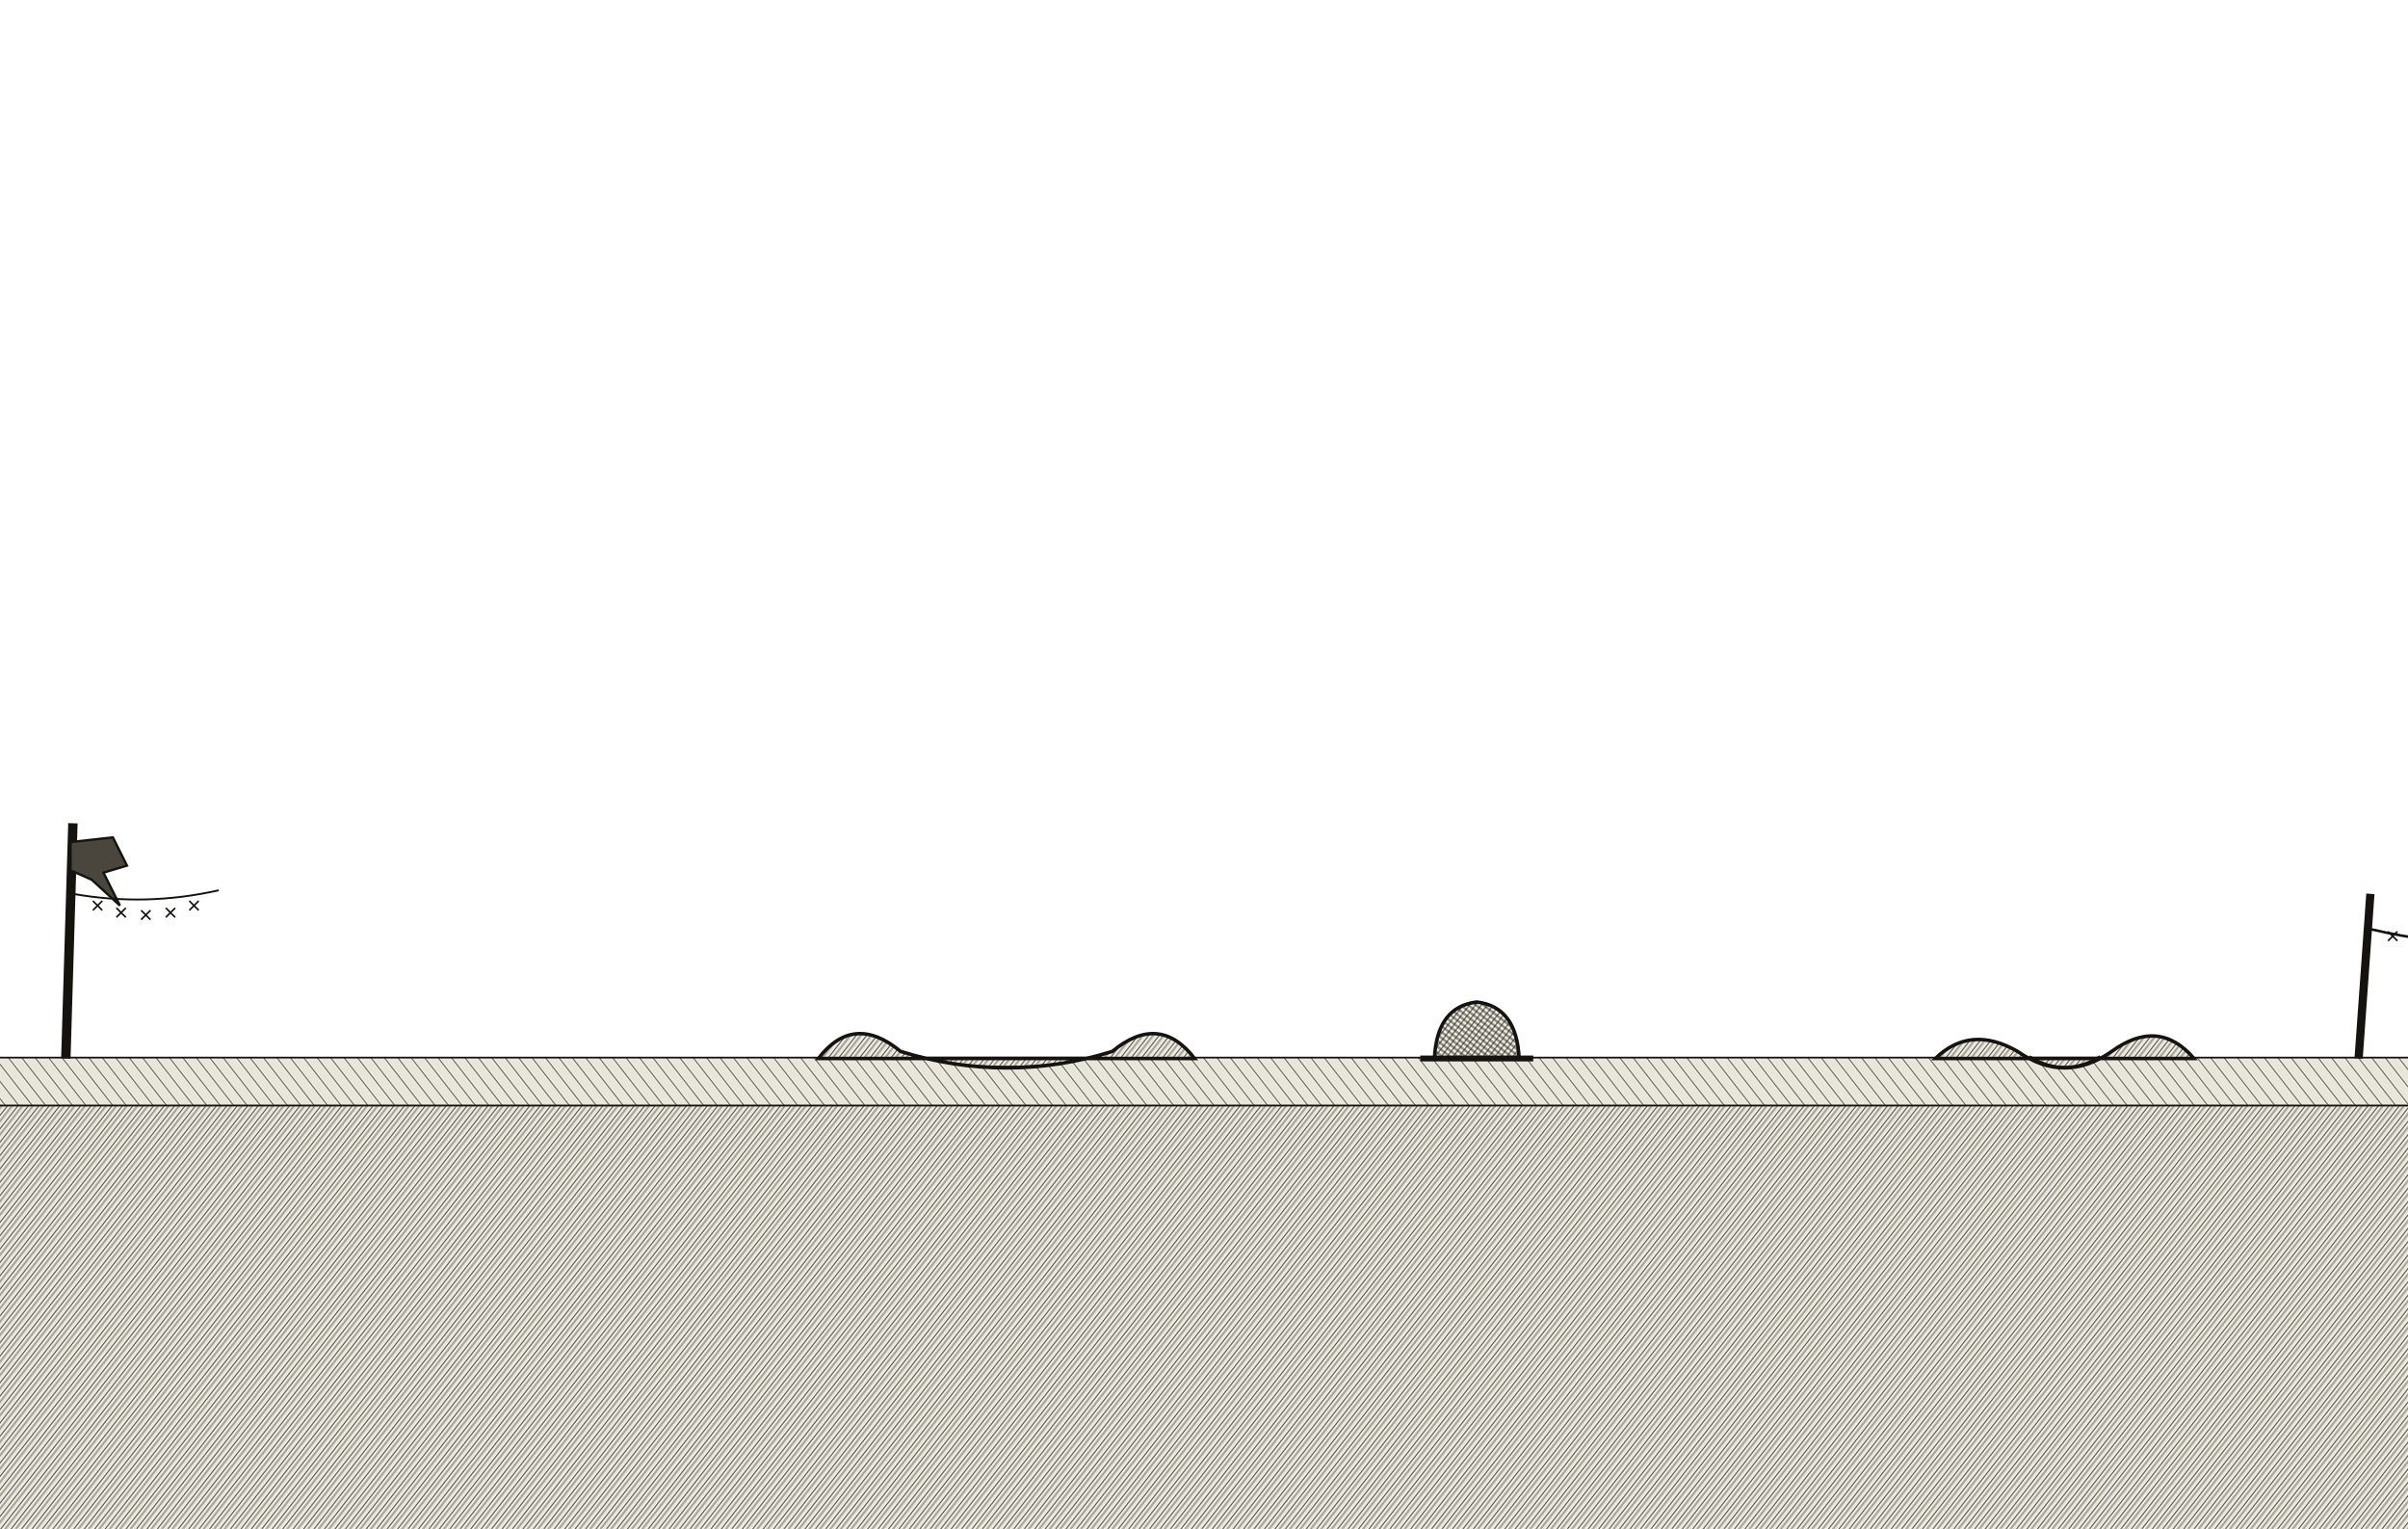
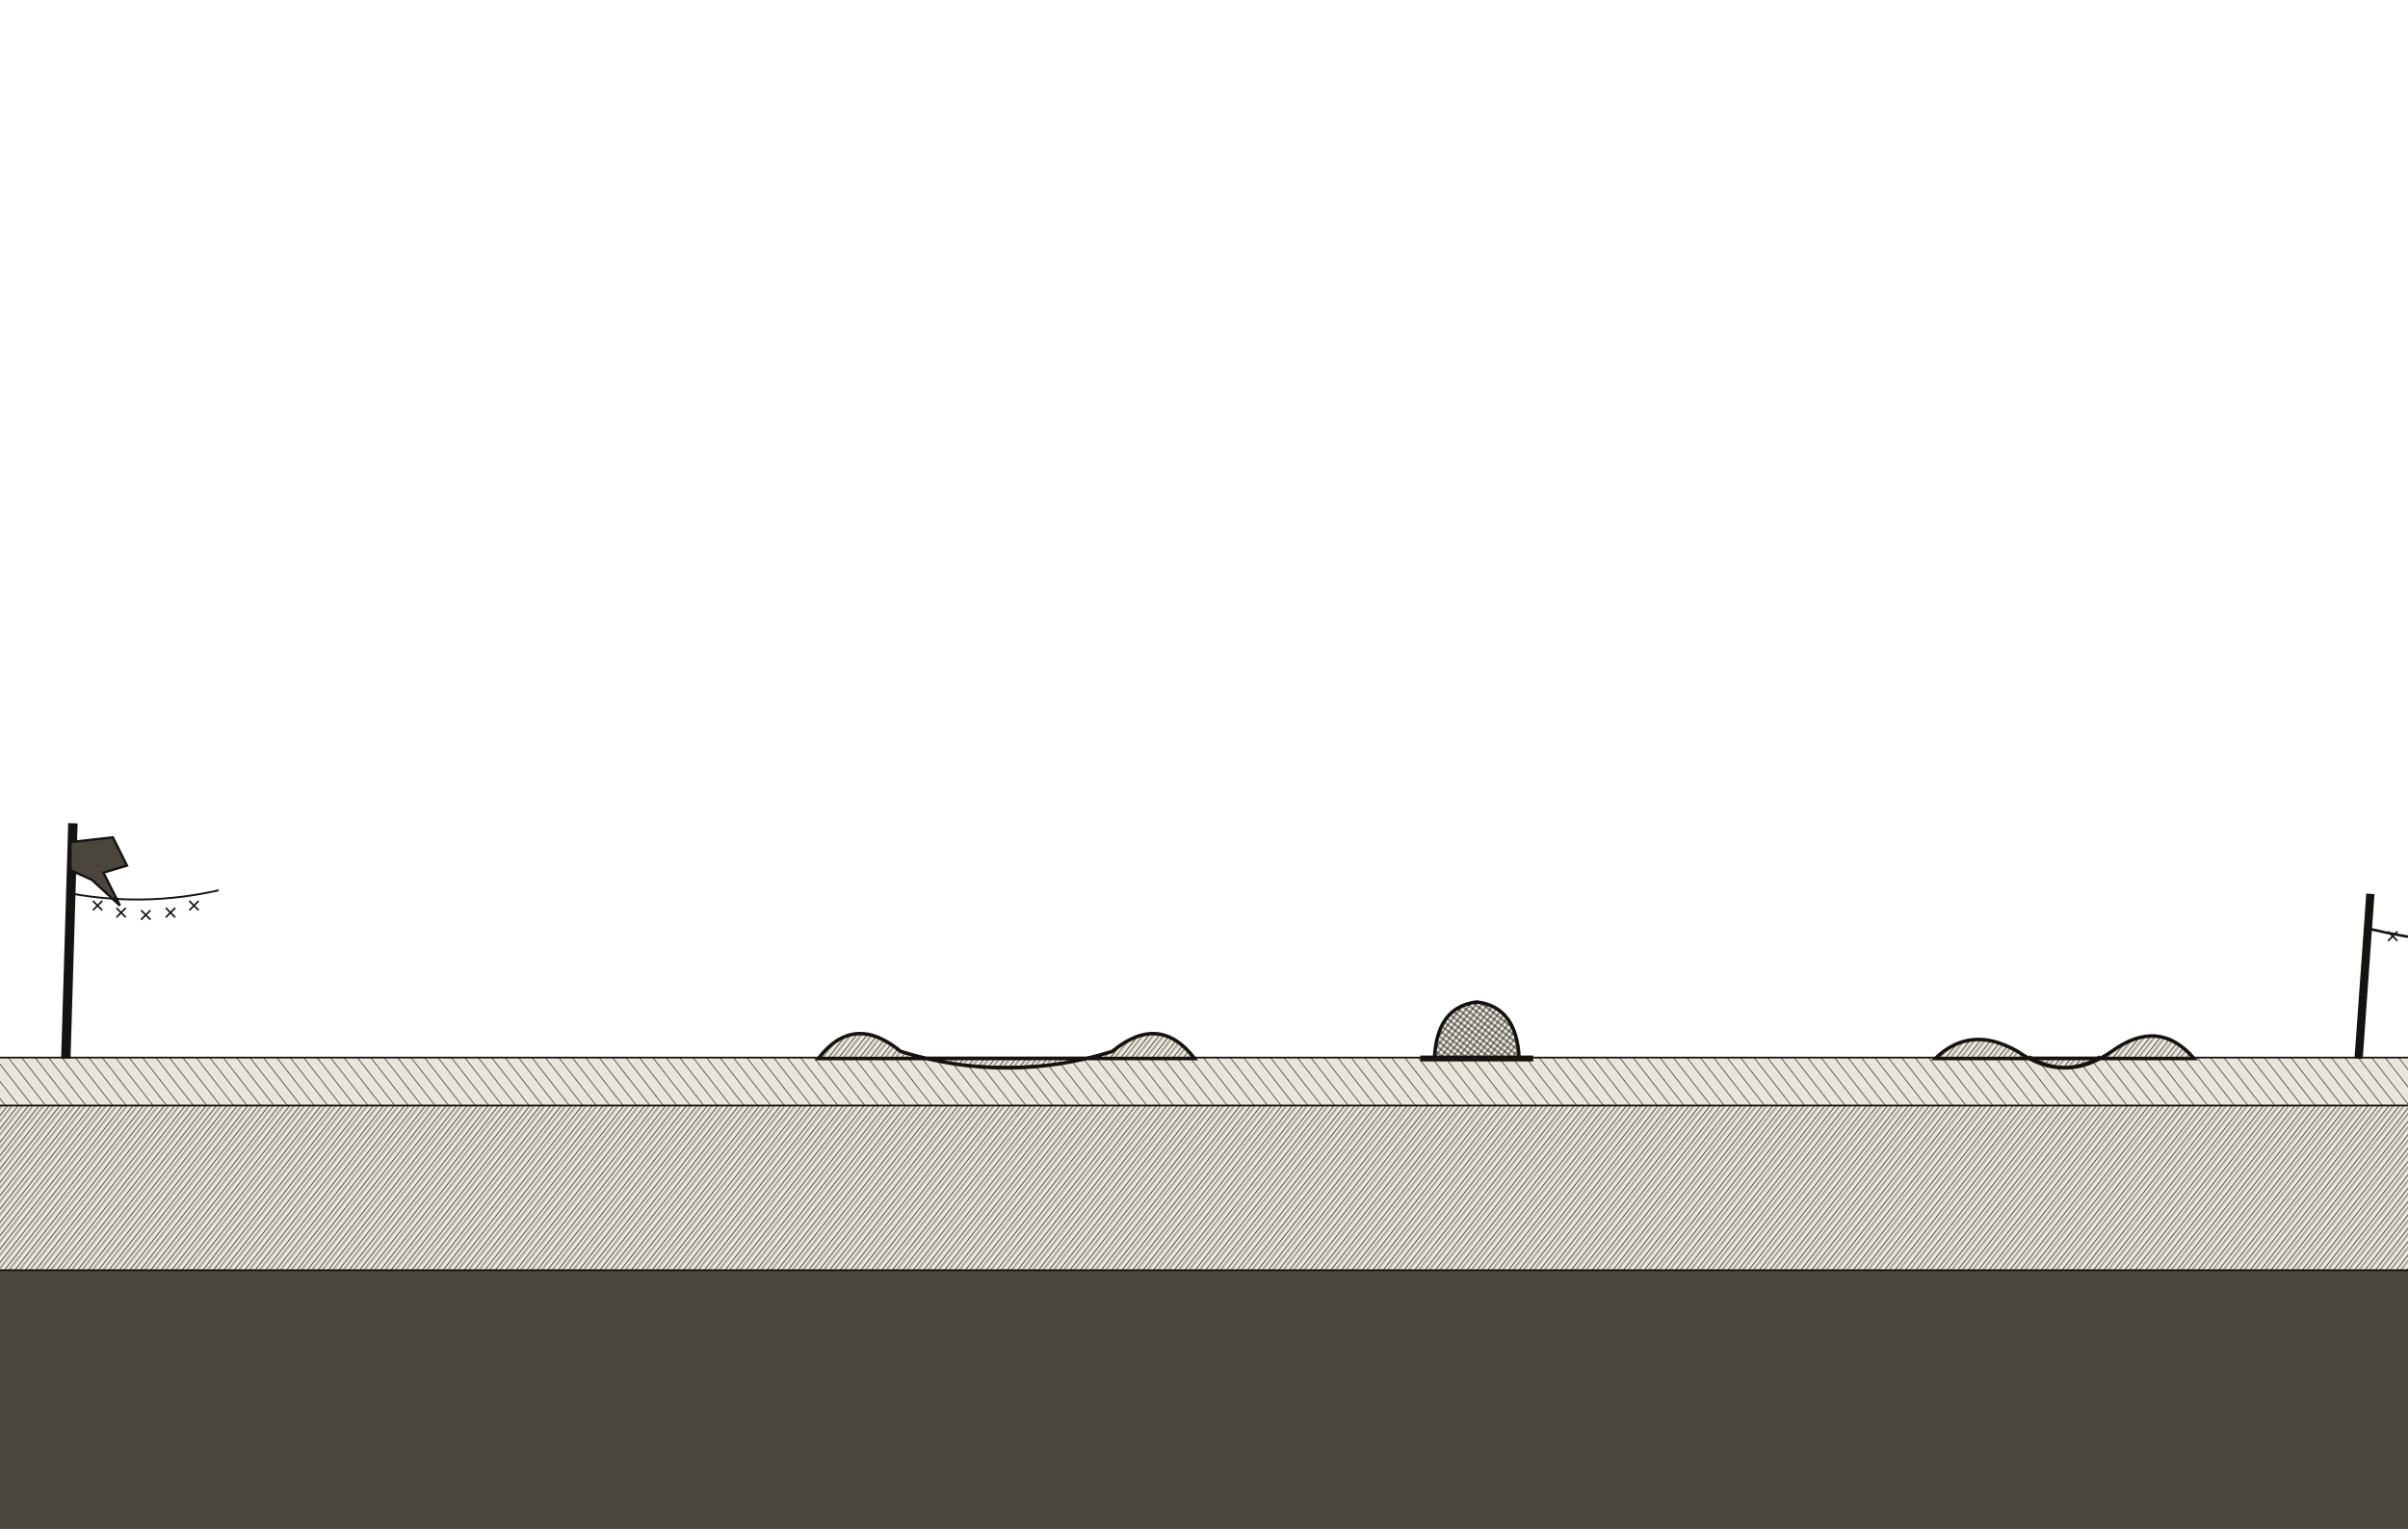
<svg xmlns="http://www.w3.org/2000/svg" width="2048" height="1300" viewBox="6144 0 2048 1300">
  <defs>
    <pattern id="h1" width="5" height="5" patternUnits="userSpaceOnUse" patternTransform="rotate(38)">
      <rect width="5" height="5" fill="#E8E5DA" />
      <line x1="0" y1="0" x2="0" y2="5" stroke="#15130F" stroke-width="1" />
    </pattern>
    <pattern id="h2" width="4" height="4" patternUnits="userSpaceOnUse" patternTransform="rotate(38)">
      <rect width="4" height="4" fill="#E8E5DA" />
      <line x1="0" y1="0" x2="0" y2="4" stroke="#15130F" stroke-width="1.1" />
      <line x1="0" y1="2" x2="4" y2="2" stroke="#15130F" stroke-width=".8" />
    </pattern>
    <pattern id="v1" width="5" height="5" patternUnits="userSpaceOnUse" patternTransform="rotate(38)">
      <line x1="0" y1="0" x2="0" y2="5" stroke="#15130F" stroke-width="1" />
    </pattern>
    <pattern id="v2" width="4" height="4" patternUnits="userSpaceOnUse" patternTransform="rotate(38)">
      <line x1="0" y1="0" x2="0" y2="4" stroke="#15130F" stroke-width="1.1" />
      <line x1="0" y1="2" x2="4" y2="2" stroke="#15130F" stroke-width=".8" />
    </pattern>
    <pattern id="terre" width="7" height="7" patternUnits="userSpaceOnUse" patternTransform="rotate(38)">
      <rect width="7" height="7" fill="#E8E5DA" />
      <line x1="0" y1="0" x2="0" y2="7" stroke="#15130F" stroke-width="1.1" />
      <line x1="3.5" y1="0" x2="3.5" y2="7" stroke="#15130F" stroke-width=".5" />
    </pattern>
    <pattern id="sacs" width="68" height="32" patternUnits="userSpaceOnUse">
      <rect width="68" height="32" fill="#E8E5DA" />
      <path d="M2 30 Q2 4 34 4 Q66 4 66 30 Z" fill="url(#h1)" stroke="#15130F" stroke-width="2.2" />
      <path d="M-32 14 Q-32 -12 0 -12 Q32 -12 32 14 M36 14 Q36 -12 68 -12" fill="none" stroke="#15130F" stroke-width="1.5" />
      <path d="M24 16 L28 20 M40 12 L42 18" stroke="#15130F" stroke-width="1.2" />
    </pattern>
    <pattern id="planches" width="80" height="44" patternUnits="userSpaceOnUse">
      <rect width="80" height="44" fill="url(#h1)" />
      <path d="M0 0 H80 M0 22 H80 M28 0 V22 M60 22 V44" stroke="#15130F" stroke-width="2" />
      <circle cx="10" cy="10" r="1.6" fill="#15130F" />
      <circle cx="68" cy="32" r="1.6" fill="#15130F" />
    </pattern>
    <pattern id="caille" width="36" height="40" patternUnits="userSpaceOnUse">
      <rect width="36" height="40" fill="#E8E5DA" />
      <rect x="2" y="2" width="28" height="36" fill="url(#h1)" stroke="#15130F" stroke-width="2" />
    </pattern>
    <pattern id="boue" width="9" height="9" patternUnits="userSpaceOnUse" patternTransform="rotate(-38)">
      <rect width="9" height="9" fill="#E8E5DA" />
      <line x1="0" y1="0" x2="0" y2="9" stroke="#15130F" stroke-width="1" />
    </pattern>
  </defs>
  <path d="M0 900 L1600 900 L1808 780 L3400 780 L3608 900 L12000 900 L12277 1060 L13600 1060 L13877 900 L16320 900 L16320 1300 L0 1300 Z" fill="url(#terre)" />
+   <rect x="0" y="1080" width="11600" height="220" fill="#4A463D" />
+   <rect x="14300" y="1080" width="2020" height="220" fill="#4A463D" />
+   <path d="M0 1080 H11600 M14300 1080 H16320" stroke="#15130F" stroke-width="1.5" />
  <path d="M0 900 L1600 900 L1808 780 L3400 780 L3608 900 L12000 900 L12277 1060 L13600 1060 L13877 900 L16320 900" fill="none" stroke="#15130F" stroke-width="3" />
  <path d="M0 900 L1600 900 L1808 780 L3400 780 L3608 900 L12000 900 L12277 1060 L13600 1060 L13877 900 L16320 900 L16320 940 L13877 940 L13600 1100 L12277 1100 L12000 940 L3608 940 L3400 820 L1808 820 L1600 940 L0 940 Z" fill="url(#boue)" />
  <path d="M0 940 L1600 940 L1808 820 L3400 820 L3608 940 L12000 940 L12277 1100 L13600 1100 L13877 940 L16320 940" fill="none" stroke="#15130F" stroke-width="1.5" />
  <path d="M0 900 L0 760 L120 744 L260 790 L360 900 Z" fill="url(#sacs)" stroke="#15130F" stroke-width="3" />
  <path d="M560 900 Q560 860 600 858 Q640 860 640 900 Z" fill="url(#h1)" stroke="#15130F" stroke-width="3" />
  <rect x="586" y="872" width="28" height="14" fill="#E8E5DA" stroke="#15130F" stroke-width="1.5" />
  <path d="M592 876 L592 882 M598 876 L604 876 L598 882 L604 882 M608 876 L608 882" stroke="#15130F" stroke-width="1.2" />
  <path d="M1830 780 L1850 690 L2120 682 L2140 780 Z" fill="url(#sacs)" stroke="#15130F" stroke-width="3" />
  <path d="M2760 780 L2770 700 L3080 694 L3100 780 Z" fill="url(#sacs)" stroke="#15130F" stroke-width="3" />
  <rect x="1950" y="730" width="100" height="50" fill="url(#planches)" stroke="#15130F" stroke-width="3" />
  <path d="M1966 730 L1974 718 L2032 718 L2040 730 Z" fill="#E8E5DA" stroke="#15130F" stroke-width="2" />
  <path d="M2003 718 L2003 730" stroke="#15130F" stroke-width="1.5" />
  <rect x="2378" y="736" width="44" height="44" fill="url(#h2)" stroke="#15130F" stroke-width="3" />
  <path d="M2378 736 L2370 718 M2422 736 L2430 720" stroke="#15130F" stroke-width="2" />
  <rect x="2394" y="748" width="12" height="22" fill="#E8E5DA" stroke="#15130F" stroke-width="1.6" />
  <path d="M2400 746 Q2394 736 2400 724 Q2406 736 2400 746 Z" fill="#E8E5DA" stroke="#15130F" stroke-width="1.6" />
  <path d="M2580 780 Q2590 690 2650 684 Q2712 690 2720 780 Z" fill="#15130F" />
  <path d="M2570 700 L2732 716 M2600 684 L2640 746" stroke="#15130F" stroke-width="12" />
  <path d="M2572 700 L2730 716" stroke="#E8E5DA" stroke-width="2" stroke-dasharray="10 14" />
  <path d="M2958 780.0 L2998 610.0 M3002 780.0 L2962 610.0" stroke="#15130F" stroke-width="7" />
  <path d="M3028 780.0 L3068 621.0 M3072 780.0 L3032 621.0" stroke="#15130F" stroke-width="7" />
  <path d="M3098 780.0 L3138 605.0 M3142 780.0 L3102 605.0" stroke="#15130F" stroke-width="7" />
  <path d="M3168 780.0 L3208 589.0 M3212 780.0 L3172 589.0" stroke="#15130F" stroke-width="7" />
  <path d="M3308 780.0 L3348 627.0 M3352 780.0 L3312 627.0" stroke="#15130F" stroke-width="7" />
  <path d="M3378 780.0 L3418 626.0 M3422 780.0 L3382 626.0" stroke="#15130F" stroke-width="7" />
  <path d="M3448 820.385 L3488 636.385 M3492 820.385 L3452 636.385" stroke="#15130F" stroke-width="7" />
  <path d="M3518 860.769 L3558 704.769 M3562 860.769 L3522 704.769" stroke="#15130F" stroke-width="7" />
  <path d="M2980 720 Q3015 733 3050 721" fill="none" stroke="#15130F" stroke-width="2.2" />
  <path d="M2999 732 L3007 740 M3007 732 L2999 740" stroke="#15130F" stroke-width="1.4" />
  <path d="M3023 732 L3031 740 M3031 732 L3023 740" stroke="#15130F" stroke-width="1.4" />
  <path d="M2980 670 Q3015 690 3050 666" fill="none" stroke="#15130F" stroke-width="2.2" />
  <path d="M2999 682 L3007 690 M3007 682 L2999 690" stroke="#15130F" stroke-width="1.4" />
  <path d="M3023 682 L3031 690 M3031 682 L3023 690" stroke="#15130F" stroke-width="1.4" />
  <path d="M2980 625 Q3015 639 3050 624" fill="none" stroke="#15130F" stroke-width="2.2" />
  <path d="M2999 637 L3007 645 M3007 637 L2999 645" stroke="#15130F" stroke-width="1.4" />
  <path d="M3023 637 L3031 645 M3031 637 L3023 645" stroke="#15130F" stroke-width="1.4" />
  <path d="M3050 720 Q3085 741 3120 718" fill="none" stroke="#15130F" stroke-width="2.2" />
  <path d="M3069 732 L3077 740 M3077 732 L3069 740" stroke="#15130F" stroke-width="1.4" />
  <path d="M3093 732 L3101 740 M3101 732 L3093 740" stroke="#15130F" stroke-width="1.4" />
  <path d="M3050 670 Q3085 694 3120 668" fill="none" stroke="#15130F" stroke-width="2.2" />
  <path d="M3069 682 L3077 690 M3077 682 L3069 690" stroke="#15130F" stroke-width="1.4" />
  <path d="M3093 682 L3101 690 M3101 682 L3093 690" stroke="#15130F" stroke-width="1.4" />
  <path d="M3050 625 Q3085 639 3120 628" fill="none" stroke="#15130F" stroke-width="2.2" />
  <path d="M3069 637 L3077 645 M3077 637 L3069 645" stroke="#15130F" stroke-width="1.4" />
  <path d="M3093 637 L3101 645 M3101 637 L3093 645" stroke="#15130F" stroke-width="1.4" />
  <path d="M3400 720 Q3435 733 3470 724" fill="none" stroke="#15130F" stroke-width="2.2" />
  <path d="M3419 732 L3427 740 M3427 732 L3419 740" stroke="#15130F" stroke-width="1.4" />
  <path d="M3443 732 L3451 740 M3451 732 L3443 740" stroke="#15130F" stroke-width="1.4" />
  <path d="M3400 670 Q3435 681 3470 668" fill="none" stroke="#15130F" stroke-width="2.2" />
  <path d="M3419 682 L3427 690 M3427 682 L3419 690" stroke="#15130F" stroke-width="1.4" />
  <path d="M3443 682 L3451 690 M3451 682 L3443 690" stroke="#15130F" stroke-width="1.4" />
  <path d="M3400 625 Q3435 638 3470 626" fill="none" stroke="#15130F" stroke-width="2.2" />
  <path d="M3419 637 L3427 645 M3427 637 L3419 645" stroke="#15130F" stroke-width="1.4" />
  <path d="M3443 637 L3451 645 M3451 637 L3443 645" stroke="#15130F" stroke-width="1.4" />
  <path d="M3470 760 Q3505 774 3540 762" fill="none" stroke="#15130F" stroke-width="2.2" />
  <path d="M3489 772 L3497 780 M3497 772 L3489 780" stroke="#15130F" stroke-width="1.4" />
  <path d="M3513 772 L3521 780 M3521 772 L3513 780" stroke="#15130F" stroke-width="1.4" />
  <path d="M3470 710 Q3505 720 3540 713" fill="none" stroke="#15130F" stroke-width="2.2" />
  <path d="M3489 722 L3497 730 M3497 722 L3489 730" stroke="#15130F" stroke-width="1.4" />
  <path d="M3513 722 L3521 730 M3521 722 L3513 730" stroke="#15130F" stroke-width="1.4" />
  <path d="M3470 665 Q3505 683 3540 667" fill="none" stroke="#15130F" stroke-width="2.2" />
  <path d="M3489 677 L3497 685 M3497 677 L3489 685" stroke="#15130F" stroke-width="1.4" />
  <path d="M3513 677 L3521 685 M3521 677 L3513 685" stroke="#15130F" stroke-width="1.4" />
  <path d="M3180 670 Q3240 740.0 3254 772.0" fill="none" stroke="#15130F" stroke-width="1.6" stroke-dasharray="7 6" />
  <path d="M4998 900.0 L5038 722.0 M5042 900.0 L5002 722.0" stroke="#15130F" stroke-width="7" />
  <path d="M5068 900.0 L5108 715.0 M5112 900.0 L5072 715.0" stroke="#15130F" stroke-width="7" />
  <path d="M5138 900.0 L5178 701.0 M5182 900.0 L5142 701.0" stroke="#15130F" stroke-width="7" />
  <path d="M5278 900.0 L5318 721.0 M5322 900.0 L5282 721.0" stroke="#15130F" stroke-width="7" />
  <path d="M5348 900.0 L5388 722.0 M5392 900.0 L5352 722.0" stroke="#15130F" stroke-width="7" />
  <path d="M5418 900.0 L5458 718.0 M5462 900.0 L5422 718.0" stroke="#15130F" stroke-width="7" />
  <path d="M5020 840 Q5055 854 5090 839" fill="none" stroke="#15130F" stroke-width="2.2" />
  <path d="M5039 852 L5047 860 M5047 852 L5039 860" stroke="#15130F" stroke-width="1.4" />
  <path d="M5063 852 L5071 860 M5071 852 L5063 860" stroke="#15130F" stroke-width="1.4" />
  <path d="M5020 790 Q5055 801 5090 791" fill="none" stroke="#15130F" stroke-width="2.2" />
  <path d="M5039 802 L5047 810 M5047 802 L5039 810" stroke="#15130F" stroke-width="1.4" />
  <path d="M5063 802 L5071 810 M5071 802 L5063 810" stroke="#15130F" stroke-width="1.4" />
  <path d="M5020 745 Q5055 768 5090 746" fill="none" stroke="#15130F" stroke-width="2.2" />
  <path d="M5039 757 L5047 765 M5047 757 L5039 765" stroke="#15130F" stroke-width="1.4" />
  <path d="M5063 757 L5071 765 M5071 757 L5063 765" stroke="#15130F" stroke-width="1.4" />
  <path d="M5090 840 Q5125 865 5160 837" fill="none" stroke="#15130F" stroke-width="2.2" />
  <path d="M5109 852 L5117 860 M5117 852 L5109 860" stroke="#15130F" stroke-width="1.4" />
  <path d="M5133 852 L5141 860 M5141 852 L5133 860" stroke="#15130F" stroke-width="1.4" />
  <path d="M5090 790 Q5125 803 5160 792" fill="none" stroke="#15130F" stroke-width="2.2" />
  <path d="M5109 802 L5117 810 M5117 802 L5109 810" stroke="#15130F" stroke-width="1.4" />
  <path d="M5133 802 L5141 810 M5141 802 L5133 810" stroke="#15130F" stroke-width="1.4" />
  <path d="M5090 745 Q5125 767 5160 749" fill="none" stroke="#15130F" stroke-width="2.2" />
  <path d="M5109 757 L5117 765 M5117 757 L5109 765" stroke="#15130F" stroke-width="1.4" />
  <path d="M5133 757 L5141 765 M5141 757 L5133 765" stroke="#15130F" stroke-width="1.4" />
  <path d="M5300 840 Q5335 861 5370 836" fill="none" stroke="#15130F" stroke-width="2.2" />
  <path d="M5319 852 L5327 860 M5327 852 L5319 860" stroke="#15130F" stroke-width="1.4" />
  <path d="M5343 852 L5351 860 M5351 852 L5343 860" stroke="#15130F" stroke-width="1.4" />
  <path d="M5300 790 Q5335 812 5370 788" fill="none" stroke="#15130F" stroke-width="2.2" />
  <path d="M5319 802 L5327 810 M5327 802 L5319 810" stroke="#15130F" stroke-width="1.4" />
  <path d="M5343 802 L5351 810 M5351 802 L5343 810" stroke="#15130F" stroke-width="1.4" />
  <path d="M5300 745 Q5335 758 5370 745" fill="none" stroke="#15130F" stroke-width="2.2" />
  <path d="M5319 757 L5327 765 M5327 757 L5319 765" stroke="#15130F" stroke-width="1.4" />
  <path d="M5343 757 L5351 765 M5351 757 L5343 765" stroke="#15130F" stroke-width="1.4" />
  <path d="M5370 840 Q5405 853 5440 842" fill="none" stroke="#15130F" stroke-width="2.2" />
  <path d="M5389 852 L5397 860 M5397 852 L5389 860" stroke="#15130F" stroke-width="1.4" />
  <path d="M5413 852 L5421 860 M5421 852 L5413 860" stroke="#15130F" stroke-width="1.4" />
  <path d="M5370 790 Q5405 812 5440 788" fill="none" stroke="#15130F" stroke-width="2.2" />
  <path d="M5389 802 L5397 810 M5397 802 L5389 810" stroke="#15130F" stroke-width="1.4" />
  <path d="M5413 802 L5421 810 M5421 802 L5413 810" stroke="#15130F" stroke-width="1.4" />
  <path d="M5370 745 Q5405 761 5440 744" fill="none" stroke="#15130F" stroke-width="2.2" />
  <path d="M5389 757 L5397 765 M5397 757 L5389 765" stroke="#15130F" stroke-width="1.4" />
  <path d="M5413 757 L5421 765 M5421 757 L5413 765" stroke="#15130F" stroke-width="1.4" />
  <path d="M5165 790 Q5210 860.0 5224 892.0" fill="none" stroke="#15130F" stroke-width="1.6" stroke-dasharray="7 6" />
  <path d="M9798 900.0 L9838 720.0 M9842 900.0 L9802 720.0" stroke="#15130F" stroke-width="7" />
  <path d="M9868 900.0 L9908 733.0 M9912 900.0 L9872 733.0" stroke="#15130F" stroke-width="7" />
  <path d="M9938 900.0 L9978 708.0 M9982 900.0 L9942 708.0" stroke="#15130F" stroke-width="7" />
  <path d="M10078 900.0 L10118 717.0 M10122 900.0 L10082 717.0" stroke="#15130F" stroke-width="7" />
  <path d="M10148 900.0 L10188 708.0 M10192 900.0 L10152 708.0" stroke="#15130F" stroke-width="7" />
  <path d="M10218 900.0 L10258 728.0 M10262 900.0 L10222 728.0" stroke="#15130F" stroke-width="7" />
  <path d="M9820 840 Q9855 853 9890 841" fill="none" stroke="#15130F" stroke-width="2.2" />
  <path d="M9839 852 L9847 860 M9847 852 L9839 860" stroke="#15130F" stroke-width="1.4" />
  <path d="M9863 852 L9871 860 M9871 852 L9863 860" stroke="#15130F" stroke-width="1.4" />
  <path d="M9820 790 Q9855 801 9890 787" fill="none" stroke="#15130F" stroke-width="2.2" />
  <path d="M9839 802 L9847 810 M9847 802 L9839 810" stroke="#15130F" stroke-width="1.4" />
  <path d="M9863 802 L9871 810 M9871 802 L9863 810" stroke="#15130F" stroke-width="1.4" />
  <path d="M9820 745 Q9855 758 9890 747" fill="none" stroke="#15130F" stroke-width="2.2" />
  <path d="M9839 757 L9847 765 M9847 757 L9839 765" stroke="#15130F" stroke-width="1.4" />
  <path d="M9863 757 L9871 765 M9871 757 L9863 765" stroke="#15130F" stroke-width="1.4" />
  <path d="M9890 840 Q9925 851 9960 837" fill="none" stroke="#15130F" stroke-width="2.2" />
  <path d="M9909 852 L9917 860 M9917 852 L9909 860" stroke="#15130F" stroke-width="1.4" />
  <path d="M9933 852 L9941 860 M9941 852 L9933 860" stroke="#15130F" stroke-width="1.4" />
  <path d="M9890 790 Q9925 807 9960 788" fill="none" stroke="#15130F" stroke-width="2.2" />
  <path d="M9909 802 L9917 810 M9917 802 L9909 810" stroke="#15130F" stroke-width="1.4" />
  <path d="M9933 802 L9941 810 M9941 802 L9933 810" stroke="#15130F" stroke-width="1.4" />
  <path d="M9890 745 Q9925 758 9960 746" fill="none" stroke="#15130F" stroke-width="2.2" />
  <path d="M9909 757 L9917 765 M9917 757 L9909 765" stroke="#15130F" stroke-width="1.4" />
  <path d="M9933 757 L9941 765 M9941 757 L9933 765" stroke="#15130F" stroke-width="1.4" />
  <path d="M10100 840 Q10135 852 10170 842" fill="none" stroke="#15130F" stroke-width="2.2" />
  <path d="M10119 852 L10127 860 M10127 852 L10119 860" stroke="#15130F" stroke-width="1.4" />
  <path d="M10143 852 L10151 860 M10151 852 L10143 860" stroke="#15130F" stroke-width="1.4" />
  <path d="M10100 790 Q10135 811 10170 789" fill="none" stroke="#15130F" stroke-width="2.2" />
  <path d="M10119 802 L10127 810 M10127 802 L10119 810" stroke="#15130F" stroke-width="1.4" />
  <path d="M10143 802 L10151 810 M10151 802 L10143 810" stroke="#15130F" stroke-width="1.4" />
  <path d="M10100 745 Q10135 770 10170 746" fill="none" stroke="#15130F" stroke-width="2.2" />
  <path d="M10119 757 L10127 765 M10127 757 L10119 765" stroke="#15130F" stroke-width="1.4" />
  <path d="M10143 757 L10151 765 M10151 757 L10143 765" stroke="#15130F" stroke-width="1.4" />
  <path d="M10170 840 Q10205 852 10240 837" fill="none" stroke="#15130F" stroke-width="2.2" />
  <path d="M10189 852 L10197 860 M10197 852 L10189 860" stroke="#15130F" stroke-width="1.4" />
  <path d="M10213 852 L10221 860 M10221 852 L10213 860" stroke="#15130F" stroke-width="1.4" />
  <path d="M10170 790 Q10205 813 10240 793" fill="none" stroke="#15130F" stroke-width="2.2" />
  <path d="M10189 802 L10197 810 M10197 802 L10189 810" stroke="#15130F" stroke-width="1.4" />
  <path d="M10213 802 L10221 810 M10221 802 L10213 810" stroke="#15130F" stroke-width="1.4" />
  <path d="M10170 745 Q10205 766 10240 749" fill="none" stroke="#15130F" stroke-width="2.2" />
  <path d="M10189 757 L10197 765 M10197 757 L10189 765" stroke="#15130F" stroke-width="1.4" />
  <path d="M10213 757 L10221 765 M10221 757 L10213 765" stroke="#15130F" stroke-width="1.4" />
  <path d="M9965 790 Q10010 860.0 10024 892.0" fill="none" stroke="#15130F" stroke-width="1.6" stroke-dasharray="7 6" />
  <path d="M6200 900 L6206 700" stroke="#15130F" stroke-width="8" />
  <path d="M6204 716 L6240 712 L6252 736 L6232 742 L6246 770 L6222 748 L6204 740 Z" fill="#4A463D" stroke="#15130F" stroke-width="2" />
  <path d="M6206 760 Q6268 771 6330 757" fill="none" stroke="#15130F" stroke-width="1.6" />
  <path d="M6223 766 L6231 774 M6231 766 L6223 774" stroke="#15130F" stroke-width="1.4" />
  <path d="M6243 772 L6251 780 M6251 772 L6243 780" stroke="#15130F" stroke-width="1.4" />
  <path d="M6264 774 L6272 782 M6272 774 L6264 782" stroke="#15130F" stroke-width="1.4" />
  <path d="M6285 772 L6293 780 M6293 772 L6285 780" stroke="#15130F" stroke-width="1.4" />
  <path d="M6305 766 L6313 774 M6313 766 L6305 774" stroke="#15130F" stroke-width="1.4" />
  <path d="M7364 900 Q7366 856 7400 852 Q7434 856 7436 900 Z" fill="url(#h2)" stroke="#15130F" stroke-width="3" />
  <path d="M7352 900 L7448 900" stroke="#15130F" stroke-width="5" />
  <path d="M8150 900 L8160 760 M8380 900 L8370 770" stroke="#15130F" stroke-width="7" />
  <path d="M8160 790 Q8265 815 8370 790" fill="none" stroke="#15130F" stroke-width="2.2" />
  <path d="M8175 792 L8183 800 M8183 792 L8175 800" stroke="#15130F" stroke-width="1.4" />
  <path d="M8194 797 L8202 805 M8202 797 L8194 805" stroke="#15130F" stroke-width="1.4" />
  <path d="M8213 800 L8221 808 M8221 800 L8213 808" stroke="#15130F" stroke-width="1.4" />
  <path d="M8232 803 L8240 811 M8240 803 L8232 811" stroke="#15130F" stroke-width="1.4" />
  <path d="M8251 804 L8259 812 M8259 804 L8251 812" stroke="#15130F" stroke-width="1.4" />
  <path d="M8271 804 L8279 812 M8279 804 L8271 812" stroke="#15130F" stroke-width="1.4" />
  <path d="M8290 803 L8298 811 M8298 803 L8290 811" stroke="#15130F" stroke-width="1.4" />
  <path d="M8309 800 L8317 808 M8317 800 L8309 808" stroke="#15130F" stroke-width="1.4" />
  <path d="M8328 797 L8336 805 M8336 797 L8328 805" stroke="#15130F" stroke-width="1.4" />
  <path d="M8347 792 L8355 800 M8355 792 L8347 800" stroke="#15130F" stroke-width="1.4" />
  <path d="M5770 900.0 Q5800 872.0 5840 894.0 Q5900 922.0 5960 894.0 Q6000 865.0 6030 900.0 Z" fill="url(#terre)" stroke="#15130F" stroke-width="3" />
  <path d="M5850 898.0 Q5900 916.0 5950 898.0" fill="none" stroke="#15130F" stroke-width="1.5" />
  <path d="M6840 900.0 Q6870 861.0 6910 894.0 Q7000 922.0 7090 894.0 Q7130 861.0 7160 900.0 Z" fill="url(#terre)" stroke="#15130F" stroke-width="3" />
  <path d="M6920 898.0 Q7000 916.0 7080 898.0" fill="none" stroke="#15130F" stroke-width="1.5" />
  <path d="M7790 900.0 Q7820 871.0 7860 894.0 Q7900 922.0 7940 894.0 Q7980 865.0 8010 900.0 Z" fill="url(#terre)" stroke="#15130F" stroke-width="3" />
  <path d="M7870 898.0 Q7900 916.0 7930 898.0" fill="none" stroke="#15130F" stroke-width="1.5" />
  <path d="M8950 900.0 Q8980 871.0 9020 894.0 Q9100 922.0 9180 894.0 Q9220 870.0 9250 900.0 Z" fill="url(#terre)" stroke="#15130F" stroke-width="3" />
  <path d="M9030 898.0 Q9100 916.0 9170 898.0" fill="none" stroke="#15130F" stroke-width="1.5" />
  <path d="M9500 900.0 Q9530 865.0 9570 894.0 Q9600 922.0 9630 894.0 Q9670 870.0 9700 900.0 Z" fill="url(#terre)" stroke="#15130F" stroke-width="3" />
  <path d="M9580 898.0 Q9600 916.0 9620 898.0" fill="none" stroke="#15130F" stroke-width="1.5" />
  <path d="M10360 900.0 Q10390 862.0 10430 894.0 Q10500 922.0 10570 894.0 Q10610 865.0 10640 900.0 Z" fill="url(#terre)" stroke="#15130F" stroke-width="3" />
  <path d="M10440 898.0 Q10500 916.0 10560 898.0" fill="none" stroke="#15130F" stroke-width="1.5" />
  <path d="M10780 900.0 Q10810 869.0 10850 894.0 Q10900 922.0 10950 894.0 Q10990 872.0 11020 900.0 Z" fill="url(#terre)" stroke="#15130F" stroke-width="3" />
  <path d="M10860 898.0 Q10900 916.0 10940 898.0" fill="none" stroke="#15130F" stroke-width="1.5" />
  <path d="M11120 900.0 Q11150 871.0 11190 894.0 Q11300 922.0 11410 894.0 Q11450 869.0 11480 900.0 Z" fill="url(#terre)" stroke="#15130F" stroke-width="3" />
  <path d="M11200 898.0 Q11300 916.0 11400 898.0" fill="none" stroke="#15130F" stroke-width="1.5" />
  <path d="M11550 900.0 Q11580 867.0 11620 894.0 Q11700 922.0 11780 894.0 Q11820 865.0 11850 900.0 Z" fill="url(#terre)" stroke="#15130F" stroke-width="3" />
  <path d="M11630 898.0 Q11700 916.0 11770 898.0" fill="none" stroke="#15130F" stroke-width="1.5" />
  <path d="M12000 900 Q11960 880 11930 900 M13877 900 Q13920 878 13960 900" fill="none" stroke="#15130F" stroke-width="3" />
  <path d="M12277 1060 L13600 1060 L13600 1300 L12277 1300 Z" fill="url(#h2)" />
  <path d="M12000 900 L12277 1060 L13600 1060 L13877 900" fill="none" stroke="#15130F" stroke-width="3" />
  <path d="M12500 1062 Q12700 1074 12880 1062 Z" fill="#E8E5DA" stroke="#15130F" stroke-width="1.5" />
  <path d="M14730 900 Q14746 860 14752 700 L14760 520 L14782 470 L14796 498 L14810 452 L14830 506 L14844 640 Q14852 860 14878 900 Z" fill="#15130F" stroke="#15130F" stroke-width="3" />
  <path d="M14760 520 L14710 470 M14836 580 L14892 540 L14910 548" stroke="#15130F" stroke-width="9" fill="none" />
  <path d="M14780 690 L14780 718 M14774 690 L14786 690 M14794 718 L14800 690 L14806 718 M14797 706 L14803 706 M14814 704 L14818 708 M14816 700 L14816 712" stroke="#E8E5DA" stroke-width="2" />
  <path d="M14770 682 Q14800 674 14828 682 L14828 726 Q14800 734 14770 726 Z" fill="none" stroke="#E8E5DA" stroke-width="1" />
</svg>
